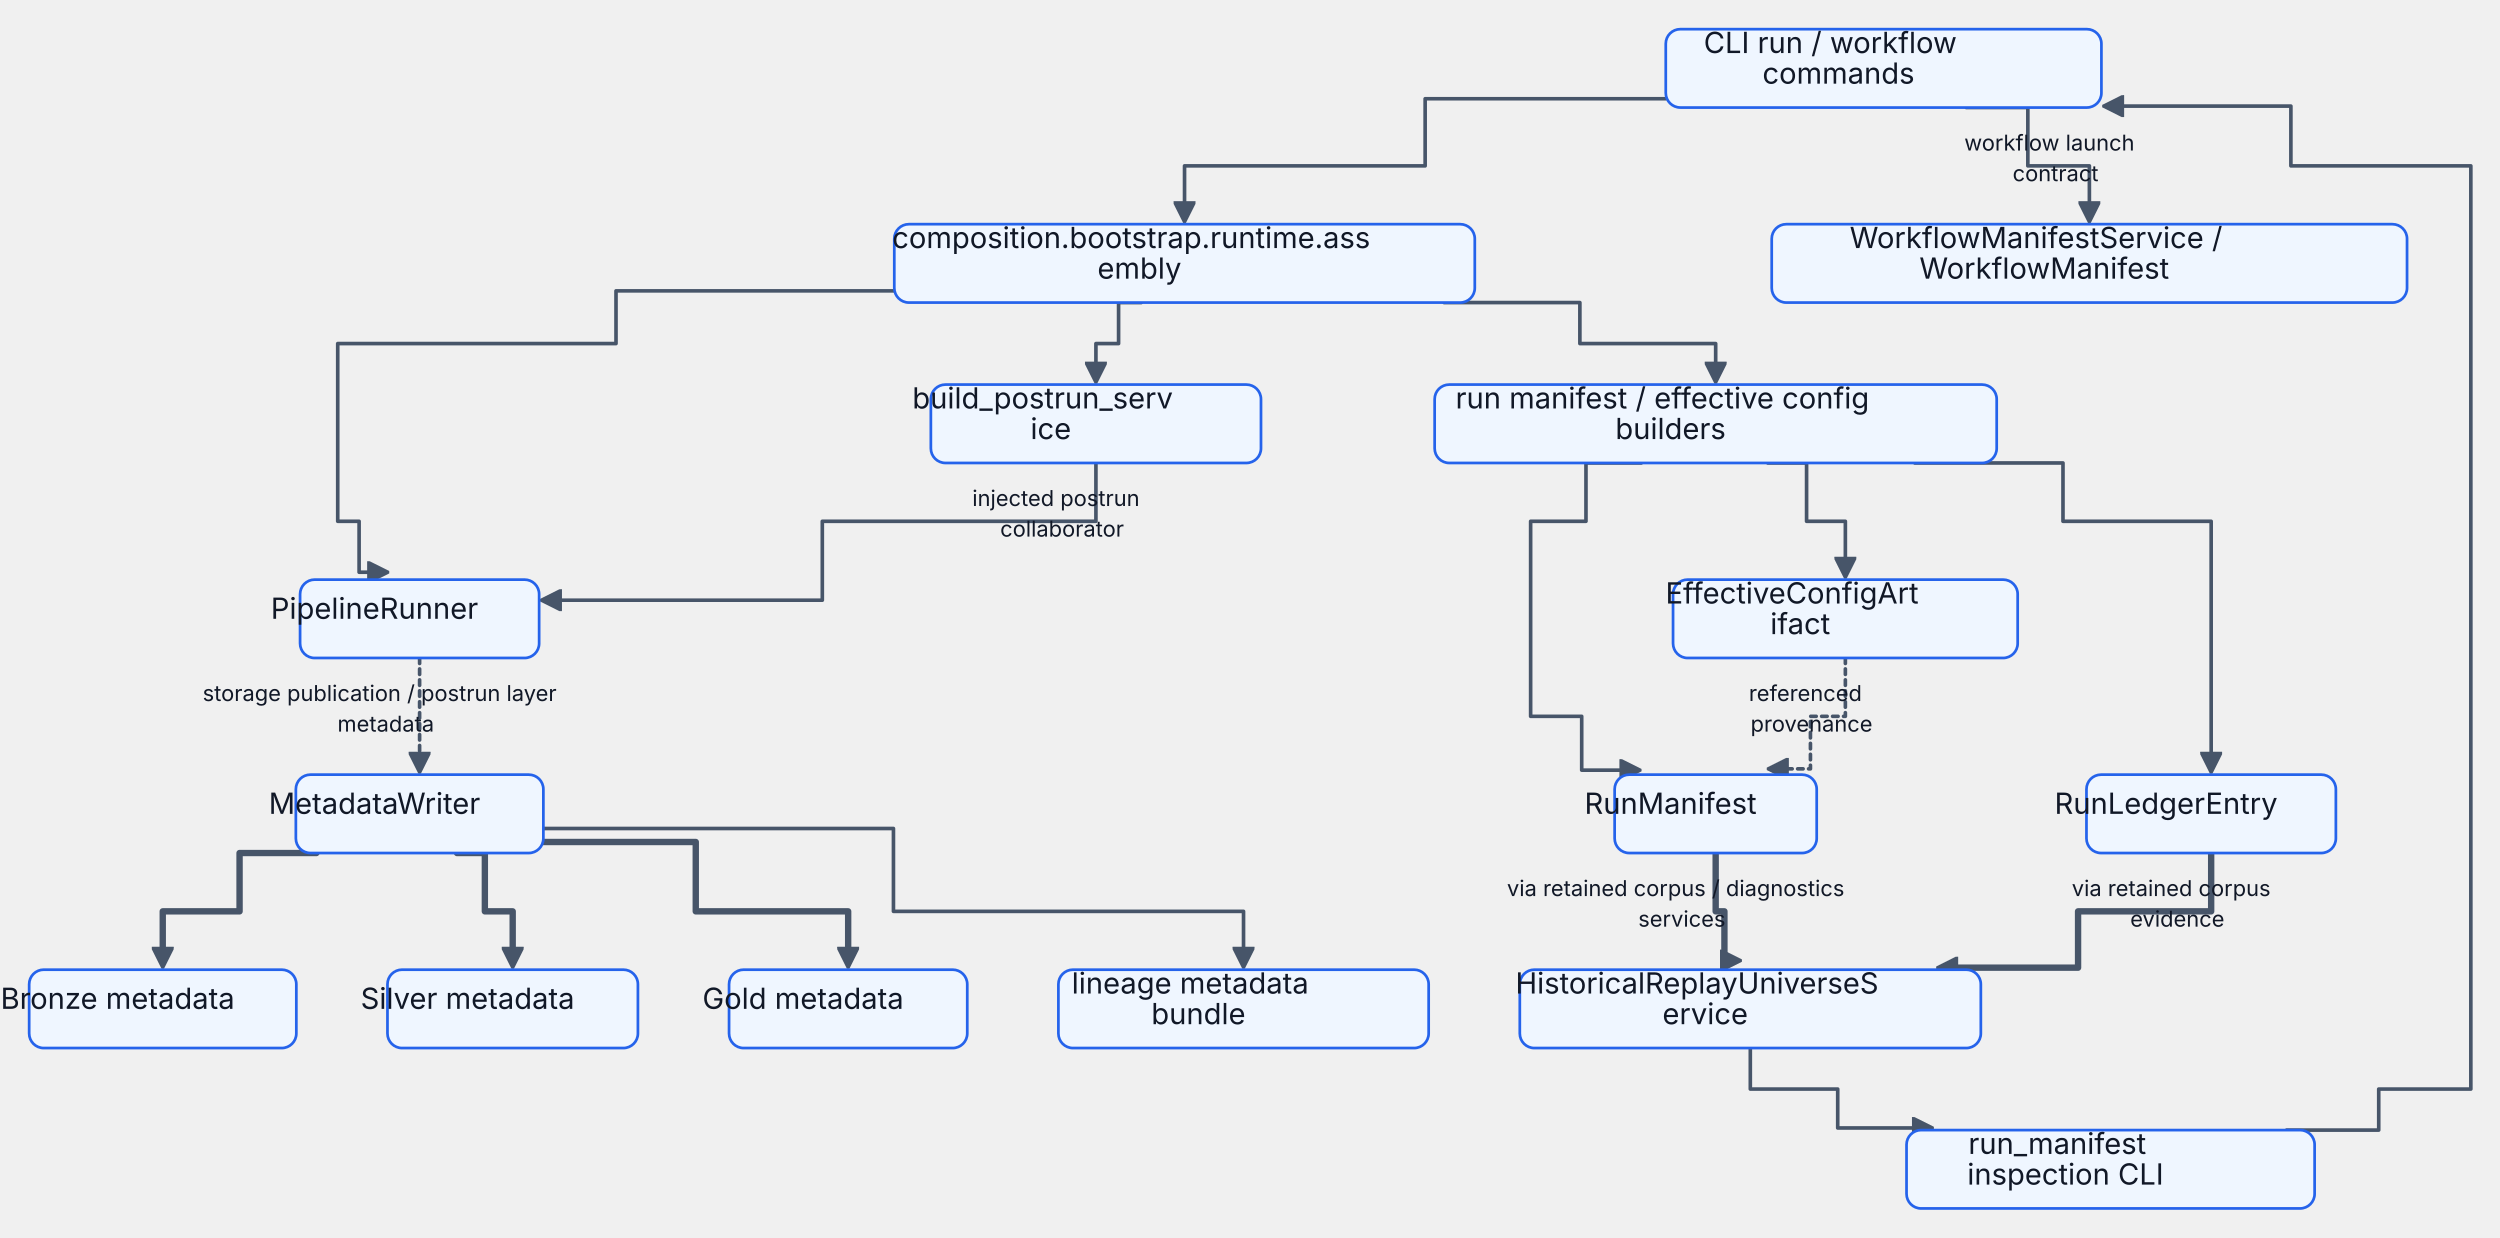
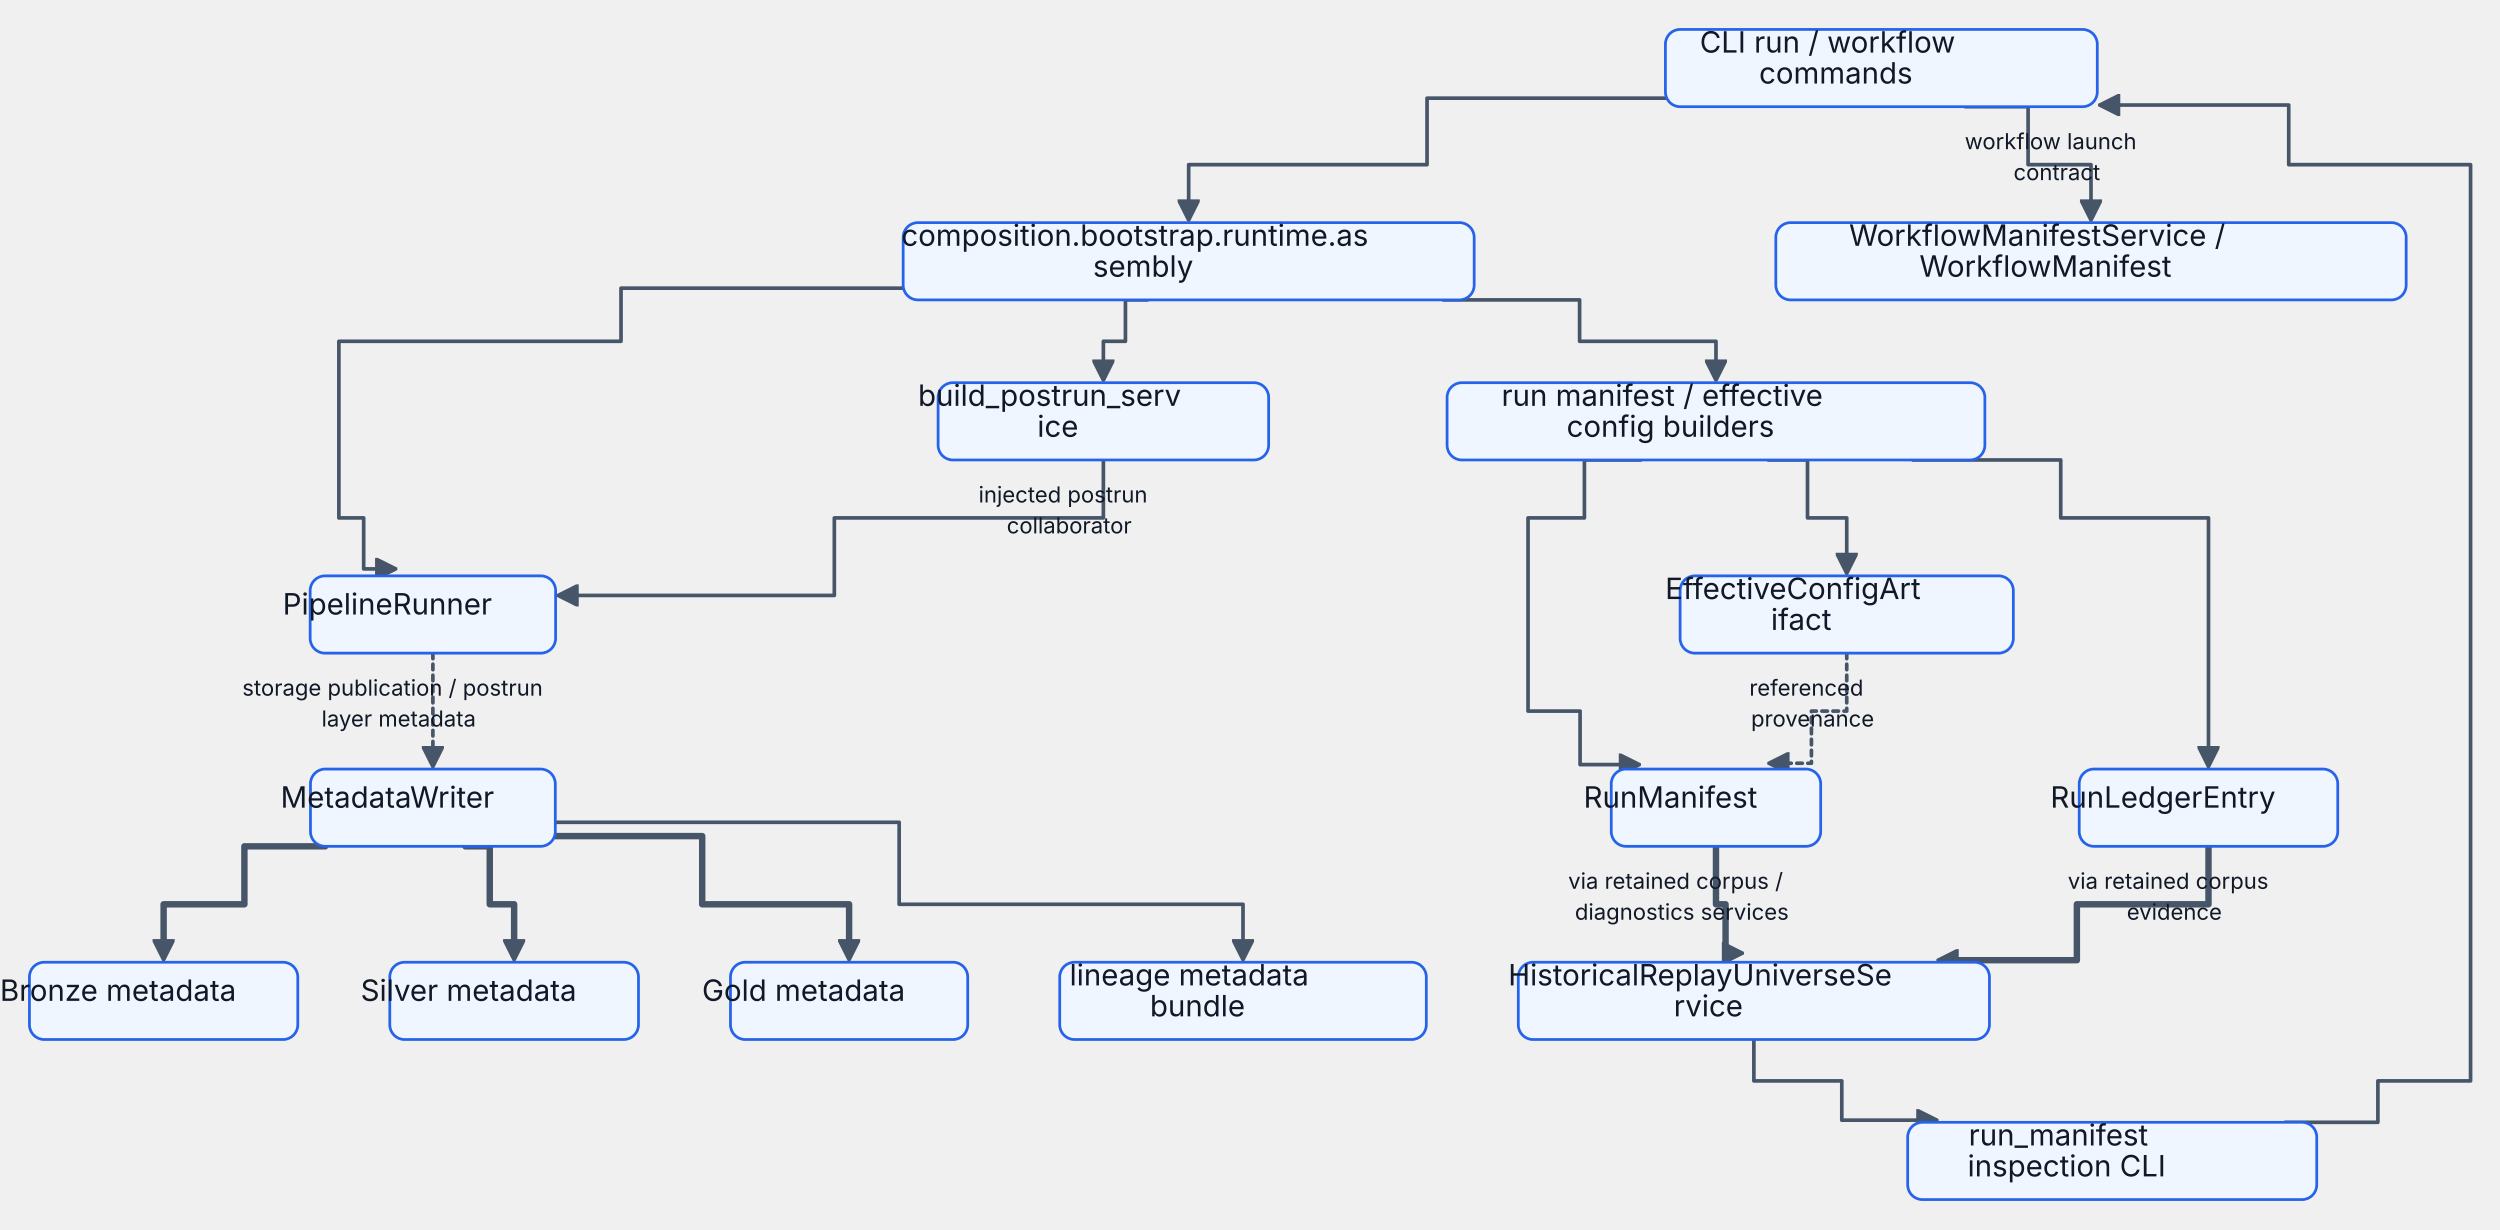
- <svg xmlns="http://www.w3.org/2000/svg" id="my-svg" width="100%" aria-roledescription="flowchart-v2" style="max-width:1371.59px;background-color:white" viewBox="-16 -16 1371.586 679">
+ <svg xmlns="http://www.w3.org/2000/svg" id="my-svg" width="100%" aria-roledescription="flowchart-v2" style="max-width:1358.81px;background-color:white" viewBox="-16 -16 1358.813 668">
  <style>#my-svg{font-size:16px;fill:#212121;}#my-svg .error-icon{fill:#552222;}#my-svg .error-text{fill:#552222;stroke:#552222;}#my-svg .edge-thickness-normal{stroke-width:2px;}#my-svg .edge-thickness-thick{stroke-width:3.5px;}#my-svg .edge-pattern-solid{stroke-dasharray:0;}#my-svg .edge-pattern-dashed{stroke-dasharray:3;}#my-svg .edge-pattern-dotted{stroke-dasharray:2;}#my-svg .marker{fill:#475569;stroke:#475569;}#my-svg .marker.cross{stroke:#475569;}#my-svg svg{font-size:16px;}#my-svg .label{color:#212121;}#my-svg .cluster-label text{fill:#1e40af;}#my-svg .cluster-label span,#my-svg p{color:#1e40af;}#my-svg .label text,#my-svg span,#my-svg p{fill:#212121;color:#212121;}#my-svg .node rect,#my-svg .node circle,#my-svg .node ellipse,#my-svg .node polygon,#my-svg .node path{fill:#eff6ff;stroke:#2563eb;stroke-width:1px;}#my-svg .flowchart-label text{text-anchor:middle;}#my-svg .node .label{text-align:center;}#my-svg .node.clickable{cursor:pointer;}#my-svg .arrowheadPath{fill:#333333;}#my-svg .edgePath .path{stroke:#475569;stroke-width:2.0px;}#my-svg .flowchart-link{stroke:#475569;fill:none;}#my-svg .edgeLabel{background-color:#ffffff;text-align:center;}#my-svg .edgeLabel rect{opacity:0.5;background-color:#ffffff;fill:#ffffff;}#my-svg .labelBkg{background-color:rgba(255, 255, 255, 0.5);}#my-svg .cluster rect{fill:#f8fafc;stroke:#94a3b8;stroke-width:1px;}#my-svg .cluster text{fill:#1e40af;}#my-svg .cluster span,#my-svg p{color:#1e40af;}#my-svg div.mermaidTooltip{position:absolute;text-align:center;max-width:200px;padding:2px;font-size:12px;background:#f0fdf4;border:1px solid #707070;border-radius:2px;pointer-events:none;z-index:100;}#my-svg .flowchartTitleText{text-anchor:middle;font-size:18px;fill:#212121;}#my-svg :root{--mermaid-font-family:"trebuchet ms",verdana,arial,sans-serif;}/*
 * Пользовательские стили диаграмм BioETL (структурированная копия)
 * Источник: custom.css
 * Цель: сгруппировать правила по типам элементов и документировать назначение каждого CSS-параметра.
 */

/* =========================================================
 * 1) Глобальная типографика и базовое поведение текста
 * ========================================================= */
svg {
    /* Задаёт основной стек шрифтов для всего текста в SVG. */
    font-family: Inter, -apple-system, BlinkMacSystemFont, 'Segoe UI', Roboto,
    Oxygen, Ubuntu, sans-serif;
}



/* =========================================================
 * 2) Общая геометрия узлов (для нескольких типов диаграмм)
 * ========================================================= */
.node rect,
.node circle,
.node ellipse,
.node polygon,
.node path {
    /* Единая толщина контура для фигур узлов. */
    stroke-width: 1.5px !important;
    /* Скругляет углы по горизонтали для более мягкого вида. */
    rx: 8;
    /* Скругляет углы по вертикали в паре с rx. */
    ry: 8;
    /* Добавляет лёгкую тень и отделяет узлы от фона. */
    filter:  none; /*  drop-shadow(0px 1px 2px rgba(0, 0, 0, 0.05));*/
}

/* =========================================================
 * 3) Контейнеры subgraph / cluster
 * ========================================================= */
.cluster rect,
.cluster path {
    /* Увеличивает радиус углов у контейнеров-групп. */
    rx: 10;
    /* Поддерживает симметрию скругления по вертикали. */
    ry: 10;
    /* Нейтральная заливка контейнера для снижения визуального шума. */
    fill: #f8fafc;
    /* Приглушённая обводка, чтобы границы были заметны, но не доминировали. */
    stroke: #94a3b8;
    /* Толщина границы контейнера в тон большинству узлов. */
    stroke-width: 1.5px;
    /* Убирает пунктир у рамок контейнеров. */
    stroke-dasharray: none;
    /* Делает фон контейнера полностью непрозрачным. */
    fill-opacity: 1;
    /* Отключает тень контейнера, чтобы акцент оставался на узлах. */
    filter: none;
}

.cluster text {
    /* Нормальный вес шрифта для заголовков групп. */
    font-weight: 400;
    /* Увеличенный размер заголовка относительно текста узлов. */
    font-size: 16px;
}

/* =========================================================
 * 4) Стили линий связей (edges/links)
 * ========================================================= */
.edgePath .path {
    /* Делает основные ребра более заметными в плотных графах. */
    stroke-width: 2.5px;
    /* Скругляет соединения сегментов линий. */
    stroke-linejoin: round;
    /* Скругляет окончания линий. */
    stroke-linecap: round;
}

.edgePath path,
.flowchart-link,
.relation,
.messageLine0,
.messageLine1,
.transition path {
    /* Унифицированные скруглённые соединения для всех типов линий. */
    stroke-linejoin: round;
    /* Унифицированные скруглённые окончания для всех типов линий. */
    stroke-linecap: round;
}

.transition path {
    /* Выравнивает толщину переходов state diagram с основными ребрами. */
    stroke-width: 2.5px;
}

/* =========================================================
 * 5) Подписи ребер и fallback-текст
 * ========================================================= */
.edgeLabel {
    /* Компактный размер шрифта для подписей на связях. */
    font-size: 12px;
    /* Плотная межстрочность для экономии места. */
    line-height: 1.1;
    /* Базовый непрозрачный фон под подписью. */
    background-color: #ffffff;
    /* Небольшие внутренние отступы вокруг текста. */
    padding: 1px 3px;
    /* Мягкое скругление фона подписи. */
    border-radius: 2px;
}

.edgeLabel span,
.edgeLabel p,
text.fo-fallback {
    /* Принудительный тёмный fill для контраста в SVG-рендерах. */
    fill: #111827 !important;
    /* Принудительный тёмный цвет для HTML-подписей. */
    color: #111827 !important;
    /* Полная непрозрачность текста. */
    opacity: 1 !important;
    /* Компактная межстрочность для многострочных подписей. */
    line-height: 1.1;
    /* Убирает стандартные внешние отступы HTML-параграфов. */
    margin: 0;
    /* Убирает стандартные внутренние отступы HTML-параграфов. */
    padding: 0;
}

.edgeLabel .labelBkg,
.labelBkg {
    /* Жёстко задаёт белый фон под текстом подписей. */
    background-color: #ffffff !important;
    /* Делает фон полностью непрозрачным во всех просмотрщиках. */
    opacity: 1 !important;
}

.edgeLabel rect {
    /* Переопределяет полупрозрачный фон по умолчанию у Mermaid. */
    opacity: 1 !important;
    /* Жёстко фиксирует белую заливку прямоугольника под подписью. */
    fill: #ffffff !important;
}

/* =========================================================
 * 6) Элементы sequence diagram
 * ========================================================= */
.actor {
    /* Толщина границы actor-блоков. */
    stroke-width: 1.5px;
    /* Скругление углов actor-блоков по горизонтали. */
    rx: 4;
    /* Скругление углов actor-блоков по вертикали. */
    ry: 4;
}

.messageLine0,
.messageLine1 {
    /* Толщина линий сообщений в sequence diagram. */
    stroke-width: 1.6px;
}

.messageText {
    /* Базовый размер текста сообщений. */
    font-size: 13px;
}

.activation0 {
    /* Более тонкая линия activation bar, чтобы не перегружать схему. */
    stroke-width: 1px;
}

.note {
    /* Скругление углов заметки по горизонтали. */
    rx: 4;
    /* Скругление углов заметки по вертикали. */
    ry: 4;
    /* Тонкая граница для вторичных блоков. */
    stroke-width: 1px;
    /* Лёгкая тень для визуального отделения заметок. */
    filter: drop-shadow(1px 1px 2px rgba(0, 0, 0, 0.06));
}

/* =========================================================
 * 7) Базовые элементы class diagram
 * ========================================================= */
g.classGroup rect {
    /* Скругление углов class box по горизонтали. */
    rx: 10;
    /* Скругление углов class box по вертикали. */
    ry: 10;
    /* Толщина границы class box. */
    stroke-width: 1.5px;
    /* Мягкая тень у class box без агрессивного контраста. */
    filter: drop-shadow(1px 1px 2px rgba(0, 0, 0, 0.06));
}

g.classGroup text {
    /* Базовый размер текста внутри class diagram. */
    font-size: 14px;
    padding: 10px 10px;
}

g.classGroup line {
    /* Толщина внутренних разделителей класса. */
    stroke-width: 1px;
}

.relation {
    /* Толщина связей между классами на уровне основных ребер. */
    stroke-width: 2.5px;
}

/* =========================================================
 * 8) Типографика HTML-лейблов class diagram
 * ========================================================= */
g.label-group .nodeLabel {
    /* Увеличенный размер названия класса для иерархии. */
    font-size: 16px !important;
    /* Полужирный акцент на имени класса. */
    font-weight: 200 !important;
    /* Лёгкое межбуквенное расстояние для читаемости заголовка. */
    letter-spacing: 0.01em;
}

g.annotation-group .nodeLabel {
    /* Уменьшенный размер для стереотипов/аннотаций. */
    font-size: 11px !important;
    /* Курсив для визуального отделения аннотаций. */
    font-style: italic !important;
    /* Небольшое ослабление контраста вторичного текста. */
    opacity: 0.8;
}

g.members-group .nodeLabel,
g.methods-group .nodeLabel {
    /* Компактный размер для атрибутов и методов. */
    font-size: 12px !important;
    /* Нормальный вес шрифта для плотного структурного текста. */
    font-weight: 400 !important;
}

/* =========================================================
 * 9) Помощники размеров foreignObject (class/flowchart)
 * ========================================================= */
g.members-group foreignObject,
g.methods-group foreignObject {
    /* Минимальная высота областей members/methods. */
    min-height: 40px;
}

.node foreignObject &gt; div,
g.classGroup foreignObject &gt; div {
    /* Стабилизирует вычисление размеров с учётом отступов/границ. */
    box-sizing: border-box;
}

.node.size-sm foreignObject &gt; div {
    /* Минимальная высота для малого размерного уровня узла. */
    min-height: 80px;
    /* Минимальная ширина для малого размерного уровня узла. */
    min-width: 180px;
}

.node.size-md foreignObject &gt; div {
    /* Минимальная высота для среднего размерного уровня узла. */
    min-height: 140px;
    /* Минимальная ширина для среднего размерного уровня узла. */
    min-width: 260px;
}

.node.size-lg foreignObject &gt; div {
    /* Минимальная высота для большого размерного уровня узла. */
    min-height: 200px;
    /* Минимальная ширина для большого размерного уровня узла. */
    min-width: 340px;
}

/* =========================================================
 * 10) Элементы state diagram
 * ========================================================= */
g.stateGroup rect {
    /* Скругление углов контейнеров состояний по горизонтали. */
    rx: 8;
    /* Скругление углов контейнеров состояний по вертикали. */
    ry: 8;
}

.statediagram-state rect {
    /* Скругление углов узлов состояния по горизонтали. */
    rx: 8;
    /* Скругление углов узлов состояния по вертикали. */
    ry: 8;
    /* Толщина границы узла состояния. */
    stroke-width: 1.5px;
    /* Лёгкая тень для визуального отделения state box. */
    filter: drop-shadow(1px 2px 3px rgba(0, 0, 0, 0.08));
}

/* =========================================================
 * 11) Элементы ER diagram
 * ========================================================= */
.er.entityBox {
    /* Толщина границы сущности ER-диаграммы. */
    stroke-width: 1.5px;
    /* Скругление углов сущности по горизонтали. */
    rx: 4;
    /* Скругление углов сущности по вертикали. */
    ry: 4;
    /* Лёгкая тень для отделения блоков сущностей. */
    filter: drop-shadow(1px 2px 3px rgba(0, 0, 0, 0.08));
}

/* =========================================================
 * 12) Узлы mindmap
 * ========================================================= */
.mindmap-node rect,
.mindmap-node circle {
    /* Толщина контура узлов mindmap. */
    stroke-width: 1.5px;
    /* Чуть более выраженная тень для плотных радиальных веток. */
    filter: drop-shadow(1px 2px 2px rgba(0, 0, 0, 0.1));
}

/* =========================================================
 * 13) Маркеры стрелок
 * ========================================================= */
marker path {
    /* Единый нейтральный цвет наконечников стрелок. */
    fill: #475569;
}

/* =========================================================
 * 14) Цветовая карта архитектурных слоёв (fallback-селекторы)
 * ========================================================= */
[id*="Domain"] &gt; rect,
[id*="Domain"] &gt; path {
    /* Цвет фона для доменного слоя. */
    fill: #f5f3ff !important;
    /* Цвет границы для доменного слоя. */
    stroke: #7c3aed !important;
}

.cluster[id*="Domain"] &gt; rect,
.cluster[id*="Domain"] &gt; path {
    fill: #ffffff !important;
}

[id*="Application"] &gt; rect,
[id*="Application"] &gt; path {
    /* Цвет фона для application-слоя. */
    fill: #f0fdf4 !important;
    /* Цвет границы для application-слоя. */
    stroke: #16a34a !important;
}

.cluster[id*="Application"] &gt; rect,
.cluster[id*="Application"] &gt; path {
    fill: #ffffff !important;
}

[id*="Infrastructure"] &gt; rect,
[id*="Infrastructure"] &gt; path {
    /* Цвет фона для infrastructure-слоя. */
    fill: #fff1f2 !important;
    /* Цвет границы для infrastructure-слоя. */
    stroke: #dc2626 !important;
}

.cluster[id*="Infrastructure"] &gt; rect,
.cluster[id*="Infrastructure"] &gt; path {
    fill: #ffffff !important;
}

[id*="Composition"] &gt; rect,
[id*="Composition"] &gt; path {
    /* Цвет фона для composition-слоя. */
    fill: #fff7ed !important;
    /* Цвет границы для composition-слоя. */
    stroke: #f59e0b !important;
}

.cluster[id*="Composition"] &gt; rect,
.cluster[id*="Composition"] &gt; path {
    fill: #ffffff !important;
}

[id*="Interfaces"] &gt; rect,
[id*="Interfaces"] &gt; path {
    /* Цвет фона для слоя интерфейсов. */
    fill: #eff6ff !important;
    /* Цвет границы для слоя интерфейсов. */
    stroke: #2563eb !important;
}

.cluster[id*="Interfaces"] &gt; rect,
.cluster[id*="Interfaces"] &gt; path {
    fill: #ffffff !important;
}

[id*="External"] &gt; rect,
[id*="External"] &gt; path {
    /* Цвет фона для внешних систем. */
    fill: #f1f5f9 !important;
    /* Цвет границы для внешних систем. */
    stroke: #64748b !important;
}

.cluster[id*="External"] &gt; rect,
.cluster[id*="External"] &gt; path {
    fill: #ffffff !important;
}

/* Белая подложка под подписи всех архитектурных/medallion слоёв */
g.cluster[id*="Domain"] .cluster-label foreignObject &gt; div,
g.cluster[id*="Application"] .cluster-label foreignObject &gt; div,
g.cluster[id*="Infrastructure"] .cluster-label foreignObject &gt; div,
g.cluster[id*="Composition"] .cluster-label foreignObject &gt; div,
g.cluster[id*="Interfaces"] .cluster-label foreignObject &gt; div,
g.cluster[id*="External"] .cluster-label foreignObject &gt; div,
g.cluster[id*="Bronze"] .cluster-label foreignObject &gt; div,
g.cluster[id*="Silver"] .cluster-label foreignObject &gt; div,
g.cluster[id*="Gold"] .cluster-label foreignObject &gt; div,
g.cluster[id*="Quarantine"] .cluster-label foreignObject &gt; div {
    background: #ffffff !important;
    padding: 0 6px !important;
    border-radius: 4px;
}

/* Fallback для рендеров без foreignObject: не рисуем толстую обводку */
g.cluster[id*="Domain"] .cluster-label text.fo-fallback,
g.cluster[id*="Application"] .cluster-label text.fo-fallback,
g.cluster[id*="Infrastructure"] .cluster-label text.fo-fallback,
g.cluster[id*="Composition"] .cluster-label text.fo-fallback,
g.cluster[id*="Interfaces"] .cluster-label text.fo-fallback,
g.cluster[id*="External"] .cluster-label text.fo-fallback,
g.cluster[id*="Bronze"] .cluster-label text.fo-fallback,
g.cluster[id*="Silver"] .cluster-label text.fo-fallback,
g.cluster[id*="Gold"] .cluster-label text.fo-fallback,
g.cluster[id*="Quarantine"] .cluster-label text.fo-fallback {
    fill: #111827 !important;
    stroke: none !important;
}

/* =========================================================
 * 15) Цветовая карта слоёв Medallion
 * ========================================================= */
[id*="Bronze"] &gt; rect,
[id*="Bronze"] &gt; path {
    /* Цвет фона Bronze-слоя. */
    fill: #fff7ed !important;
    /* Цвет границы Bronze-слоя. */
    stroke: #f59e0b !important;
}

[id*="Silver"] &gt; rect,
[id*="Silver"] &gt; path {
    /* Цвет фона Silver-слоя. */
    fill: #f8fafc !important;
    /* Цвет границы Silver-слоя. */
    stroke: #475569 !important;
}

[id*="Gold"] &gt; rect,
[id*="Gold"] &gt; path {
    /* Цвет фона Gold-слоя. */
    fill: #fefce8 !important;
    /* Цвет границы Gold-слоя. */
    stroke: #ca8a04 !important;
}

[id*="Quarantine"] &gt; rect,
[id*="Quarantine"] &gt; path {
    /* Цвет фона для карантинных/проблемных потоков данных. */
    fill: #ffe4e6 !important;
    /* Цвет границы для карантинных/проблемных потоков данных. */
    stroke: #e11d48 !important;
}
/* Нормализует вес текста в узлах и заголовках слоёв (без полужирного акцента). */
.node .label text,
.node .label tspan,
.node .label .nodeLabel,
text.fo-fallback {
    stroke: none !important;
    stroke-width: 0 !important;
    fill: #111827 !important;
    font-weight: 400 !important;
}
/* Single text layer (fallback-only) */
text.fo-fallback {
    display: inline !important;
}

foreignObject {
    display: none !important;
}/* bioetl-inject */#my-svg .edgeLabel rect{opacity:1!important;fill:#ffffff!important}#my-svg .labelBkg{background-color:#ffffff!important;opacity:1!important}#my-svg .edgeLabel .labelBkg{background-color:#ffffff!important;opacity:1!important}#my-svg .edgeLabel{font-size:12px;line-height:1.1;padding:1px 3px}#my-svg .edgeLabel span{color:#111827!important;fill:#111827!important;opacity:1!important;line-height:1.1;margin:0;padding:0}#my-svg .edgeLabel p{color:#111827!important;fill:#111827!important;opacity:1!important;line-height:1.1;margin:0;padding:0}#my-svg text.fo-fallback{color:#111827!important;fill:#111827!important;opacity:1!important}</style>
  <marker id="my-svg_flowchart-pointEnd" class="marker flowchart" markerHeight="12" markerUnits="userSpaceOnUse" markerWidth="12" orient="auto" refX="6" refY="5" viewBox="0 0 10 10">
    <path d="m0 0 10 5-10 5z" class="arrowMarkerPath" style="stroke-width:1;stroke-dasharray:1,0" />
  </marker>
  <marker id="my-svg_flowchart-pointStart" class="marker flowchart" markerHeight="12" markerUnits="userSpaceOnUse" markerWidth="12" orient="auto" refX="4.5" refY="5" viewBox="0 0 10 10">
    <path d="m0 5 10 5V0z" class="arrowMarkerPath" style="stroke-width:1;stroke-dasharray:1,0" />
  </marker>
  <marker id="my-svg_flowchart-circleEnd" class="marker flowchart" markerHeight="11" markerUnits="userSpaceOnUse" markerWidth="11" orient="auto" refX="11" refY="5" viewBox="0 0 10 10">
    <circle cx="5" cy="5" r="5" class="arrowMarkerPath" style="stroke-width:1;stroke-dasharray:1,0" />
  </marker>
  <marker id="my-svg_flowchart-circleStart" class="marker flowchart" markerHeight="11" markerUnits="userSpaceOnUse" markerWidth="11" orient="auto" refX="-1" refY="5" viewBox="0 0 10 10">
    <circle cx="5" cy="5" r="5" class="arrowMarkerPath" style="stroke-width:1;stroke-dasharray:1,0" />
  </marker>
  <marker id="my-svg_flowchart-crossEnd" class="marker cross flowchart" markerHeight="11" markerUnits="userSpaceOnUse" markerWidth="11" orient="auto" refX="12" refY="5.2" viewBox="0 0 11 11">
    <path d="m1 1 9 9m0-9-9 9" class="arrowMarkerPath" style="stroke-width:2;stroke-dasharray:1,0" />
  </marker>
  <marker id="my-svg_flowchart-crossStart" class="marker cross flowchart" markerHeight="11" markerUnits="userSpaceOnUse" markerWidth="11" orient="auto" refX="-1" refY="5.2" viewBox="0 0 11 11">
    <path d="m1 1 9 9m0-9-9 9" class="arrowMarkerPath" style="stroke-width:2;stroke-dasharray:1,0" />
  </marker>
  <g class="root">
    <g class="edgePaths">
-       <path id="L-cli-bootstrap-0" marker-end="url(#my-svg_flowchart-pointEnd)" d="M897.895 38.17H765.887V75H633.879v26.7h0" class="edge-thickness-normal edge-pattern-solid flowchart-link LS-cli LE-bootstrap" style="fill:none" />
-       <path id="L-bootstrap-runner-0" marker-end="url(#my-svg_flowchart-pointEnd)" d="M474.637 143.581H321.96V172.5H169.285v44h0V270h11.732v27.941h11.731" class="edge-thickness-normal edge-pattern-solid flowchart-link LS-bootstrap LE-runner" style="fill:none" />
-       <path id="L-bootstrap-write_artifacts-0" marker-end="url(#my-svg_flowchart-pointEnd)" d="M776.267 150h74.505v22.5h74.505v17.2h0" class="edge-thickness-normal edge-pattern-solid flowchart-link LS-bootstrap LE-write_artifacts" style="fill:none" />
-       <path id="L-bootstrap-bundle-0" marker-end="url(#my-svg_flowchart-pointEnd)" d="M610.12 150h-12.43v22.5h-12.432v17.2h0" class="edge-thickness-normal edge-pattern-solid flowchart-link LS-bootstrap LE-bundle" style="fill:none" />
-       <path id="L-bundle-runner-0" marker-end="url(#my-svg_flowchart-pointEnd)" d="M585.258 238v32H435.146v43.288H285.035" class="edge-thickness-normal edge-pattern-solid flowchart-link LS-bundle LE-runner" style="fill:none" />
-       <path id="L-write_artifacts-manifest-0" marker-end="url(#my-svg_flowchart-pointEnd)" d="M884.48 238h-30.361v32h-30.361v53.5h0V377h28.016v29.53h28.017" class="edge-thickness-normal edge-pattern-solid flowchart-link LS-write_artifacts LE-manifest" style="fill:none" />
-       <path id="L-write_artifacts-ledger-0" marker-end="url(#my-svg_flowchart-pointEnd)" d="M1034.523 238h81.299v32h81.3v53.5h0V377h0v26.7h0" class="edge-thickness-normal edge-pattern-solid flowchart-link LS-write_artifacts LE-ledger" style="fill:none" />
-       <path id="L-write_artifacts-effcfg-0" marker-end="url(#my-svg_flowchart-pointEnd)" d="M953.871 238h21.28v32h21.279v26.7h0" class="edge-thickness-normal edge-pattern-solid flowchart-link LS-write_artifacts LE-effcfg" style="fill:none" />
-       <path id="L-cli-wfmanifest-0" marker-end="url(#my-svg_flowchart-pointEnd)" d="M1062.774 43h33.766v32h33.765v26.7h0" class="edge-thickness-normal edge-pattern-solid flowchart-link LS-cli LE-wfmanifest" style="fill:none" />
-       <path id="L-runner-metadata-0" marker-end="url(#my-svg_flowchart-pointEnd)" d="M214.21 345v32h0v26.7h0" class="edge-thickness-normal edge-pattern-dotted flowchart-link LS-runner LE-metadata" style="fill:none;stroke-width:2px;stroke-dasharray:3" />
-       <path id="L-metadata-bronze-0" marker-end="url(#my-svg_flowchart-pointEnd)" d="M157.579 452h-42.145v32H73.289v26.7h0" class="edge-thickness-thick edge-pattern-solid flowchart-link LS-metadata LE-bronze" style="stroke-width:3.5px;fill:none" />
-       <path id="L-metadata-silver-0" marker-end="url(#my-svg_flowchart-pointEnd)" d="M234.735 452h15.273v32h15.273v26.7h0" class="edge-thickness-thick edge-pattern-solid flowchart-link LS-metadata LE-silver" style="stroke-width:3.5px;fill:none" />
-       <path id="L-metadata-gold-0" marker-end="url(#my-svg_flowchart-pointEnd)" d="M282.11 445.95h83.609V484h83.61v26.7h0" class="edge-thickness-thick edge-pattern-solid flowchart-link LS-metadata LE-gold" style="stroke-width:3.5px;fill:none" />
-       <path id="L-metadata-lineage-0" marker-end="url(#my-svg_flowchart-pointEnd)" d="M282.11 438.536h192.066V484h192.066v26.7h0" class="edge-thickness-normal edge-pattern-solid flowchart-link LS-metadata LE-lineage" style="fill:none" />
-       <path id="L-manifest-replay-0" marker-end="url(#my-svg_flowchart-pointEnd)" d="M925.277 452v32h4.797v27.006h4.796" class="edge-thickness-thick edge-pattern-solid flowchart-link LS-manifest LE-replay" style="stroke-width:3.5px;fill:none" />
-       <path id="L-ledger-replay-0" marker-end="url(#my-svg_flowchart-pointEnd)" d="M1197.121 452v32h-73.023v30.903h-73.023" class="edge-thickness-thick edge-pattern-solid flowchart-link LS-ledger LE-replay" style="stroke-width:3.5px;fill:none" />
-       <path id="L-effcfg-manifest-0" marker-end="url(#my-svg_flowchart-pointEnd)" d="M996.43 345v32h-19.161v28.815h-19.162" class="edge-thickness-normal edge-pattern-dotted flowchart-link LS-effcfg LE-manifest" style="fill:none;stroke-width:2px;stroke-dasharray:3" />
-       <path id="L-replay-inspect-0" marker-end="url(#my-svg_flowchart-pointEnd)" d="M944.281 559v22.5h47.95v21.348h47.95" class="edge-thickness-normal edge-pattern-solid flowchart-link LS-replay LE-inspect" style="fill:none" />
-       <path id="L-inspect-cli-0" marker-end="url(#my-svg_flowchart-pointEnd)" d="M1238.514 604h50.536v-22.5h50.536v-44h0V484h0v-53.5h0V377h0v-53.5h0V270h0v-53.5h0v-44h0v-44h0V75h-98.724V42.213h-98.723" class="edge-thickness-normal edge-pattern-solid flowchart-link LS-inspect LE-cli" style="fill:none" />
+       <path id="L-cli-bootstrap-0" marker-end="url(#my-svg_flowchart-pointEnd)" d="M889.191 37.367H759.633V73.5H630.074v26.2h0" class="edge-thickness-normal edge-pattern-solid flowchart-link LS-cli LE-bootstrap" style="fill:none" />
+       <path id="L-bootstrap-runner-0" marker-end="url(#my-svg_flowchart-pointEnd)" d="M474.895 140.615H321.54V169.5H168.188V213h0v52.5h13.48v27.702h13.481" class="edge-thickness-normal edge-pattern-solid flowchart-link LS-bootstrap LE-runner" style="fill:none" />
+       <path id="L-bootstrap-write_artifacts-0" marker-end="url(#my-svg_flowchart-pointEnd)" d="M768.434 147h74.12v22.5h74.122v17.2h0" class="edge-thickness-normal edge-pattern-solid flowchart-link LS-bootstrap LE-write_artifacts" style="fill:none" />
+       <path id="L-bootstrap-bundle-0" marker-end="url(#my-svg_flowchart-pointEnd)" d="M607.692 147h-11.99v22.5H583.71v17.2h0" class="edge-thickness-normal edge-pattern-solid flowchart-link LS-bootstrap LE-bundle" style="fill:none" />
+       <path id="L-bundle-runner-0" marker-end="url(#my-svg_flowchart-pointEnd)" d="M583.71 234v31.5H437.474v42.135H291.234" class="edge-thickness-normal edge-pattern-solid flowchart-link LS-bundle LE-runner" style="fill:none" />
+       <path id="L-write_artifacts-manifest-0" marker-end="url(#my-svg_flowchart-pointEnd)" d="M875.815 234h-30.646v31.5h-30.646V318h0v52.5h28.29v29.077H871.1" class="edge-thickness-normal edge-pattern-solid flowchart-link LS-write_artifacts LE-manifest" style="fill:none" />
+       <path id="L-write_artifacts-ledger-0" marker-end="url(#my-svg_flowchart-pointEnd)" d="M1023.754 234h80.308v31.5h80.31V318h0v52.5h0v26.2h0" class="edge-thickness-normal edge-pattern-solid flowchart-link LS-write_artifacts LE-ledger" style="fill:none" />
+       <path id="L-write_artifacts-effcfg-0" marker-end="url(#my-svg_flowchart-pointEnd)" d="M945.104 234h21.321v31.5h21.321v26.2h0" class="edge-thickness-normal edge-pattern-solid flowchart-link LS-write_artifacts LE-effcfg" style="fill:none" />
+       <path id="L-cli-wfmanifest-0" marker-end="url(#my-svg_flowchart-pointEnd)" d="M1052.138 42h34.185v31.5h34.185v26.2h0" class="edge-thickness-normal edge-pattern-solid flowchart-link LS-cli LE-wfmanifest" style="fill:none" />
+       <path id="L-runner-metadata-0" marker-end="url(#my-svg_flowchart-pointEnd)" d="M219.285 339v31.5h0v26.2h0" class="edge-thickness-normal edge-pattern-dotted flowchart-link LS-runner LE-metadata" style="fill:none;stroke-width:2px;stroke-dasharray:3" />
+       <path id="L-metadata-bronze-0" marker-end="url(#my-svg_flowchart-pointEnd)" d="M160.743 444h-43.907v31.5H72.93v26.2h0" class="edge-thickness-thick edge-pattern-solid flowchart-link LS-metadata LE-bronze" style="stroke-width:3.5px;fill:none" />
+       <path id="L-metadata-silver-0" marker-end="url(#my-svg_flowchart-pointEnd)" d="M236.95 444h13.247v31.5h13.248v26.2h0" class="edge-thickness-thick edge-pattern-solid flowchart-link LS-metadata LE-silver" style="stroke-width:3.5px;fill:none" />
+       <path id="L-metadata-gold-0" marker-end="url(#my-svg_flowchart-pointEnd)" d="M285.824 438.442h79.842V475.5h79.842v26.2h0" class="edge-thickness-thick edge-pattern-solid flowchart-link LS-metadata LE-gold" style="stroke-width:3.5px;fill:none" />
+       <path id="L-metadata-lineage-0" marker-end="url(#my-svg_flowchart-pointEnd)" d="M285.824 430.933h186.893V475.5h186.892v26.2h0" class="edge-thickness-normal edge-pattern-solid flowchart-link LS-metadata LE-lineage" style="fill:none" />
+       <path id="L-manifest-replay-0" marker-end="url(#my-svg_flowchart-pointEnd)" d="M916.676 444v31.5h5.211v26.566h5.212" class="edge-thickness-thick edge-pattern-solid flowchart-link LS-manifest LE-replay" style="stroke-width:3.5px;fill:none" />
+       <path id="L-ledger-replay-0" marker-end="url(#my-svg_flowchart-pointEnd)" d="M1184.371 444v31.5h-71.537v30.399h-71.537" class="edge-thickness-thick edge-pattern-solid flowchart-link LS-ledger LE-replay" style="stroke-width:3.5px;fill:none" />
+       <path id="L-effcfg-manifest-0" marker-end="url(#my-svg_flowchart-pointEnd)" d="M987.746 339v31.5h-19.19v28.35h-19.19" class="edge-thickness-normal edge-pattern-dotted flowchart-link LS-effcfg LE-manifest" style="fill:none;stroke-width:2px;stroke-dasharray:3" />
+       <path id="L-replay-inspect-0" marker-end="url(#my-svg_flowchart-pointEnd)" d="M937.273 549v22.5h47.786v21.345h47.785" class="edge-thickness-normal edge-pattern-solid flowchart-link LS-replay LE-inspect" style="fill:none" />
+       <path id="L-inspect-cli-0" marker-end="url(#my-svg_flowchart-pointEnd)" d="M1226.07 594h50.371v-22.5h50.371V528h0v-52.5h0V423h0v-52.5h0V318h0v-52.5h0V213h0v-43.5h0V126h0V73.5h-98.828V41.098h-98.828" class="edge-thickness-normal edge-pattern-solid flowchart-link LS-inspect LE-cli" style="fill:none" />
    </g>
    <g class="edgeLabels">
      <g class="edgeLabel">
        <g class="label">
-           <text xml:space="preserve" x="105.547" y="1.1" class="fo-fallback" text-anchor="middle" transform="translate(479.71 260.5)">
-             <tspan x="105.547">injected postrun</tspan>
-             <tspan x="105.547" dy="16.8">collaborator</tspan>
+           <text xml:space="preserve" x="100.508" y=".6" class="fo-fallback" text-anchor="middle" transform="translate(483.203 256.5)">
+             <tspan x="100.508">injected postrun</tspan>
+             <tspan x="100.508" dy="16.8">collaborator</tspan>
          </text>
        </g>
      </g>
      <g class="edgeLabel">
        <g class="label">
-           <text xml:space="preserve" x="91.656" y="1.1" class="fo-fallback" text-anchor="middle" transform="translate(1038.648 65.5)">
-             <tspan x="91.656">workflow launch</tspan>
-             <tspan x="91.656" dy="16.8">contract</tspan>
+           <text xml:space="preserve" x="87.594" y=".6" class="fo-fallback" text-anchor="middle" transform="translate(1032.914 64.5)">
+             <tspan x="87.594">workflow launch</tspan>
+             <tspan x="87.594" dy="16.8">contract</tspan>
          </text>
        </g>
      </g>
      <g class="edgeLabel">
        <g class="label">
-           <text xml:space="preserve" x="162.258" y="1.1" class="fo-fallback" text-anchor="middle" transform="translate(51.953 367.5)">
-             <tspan x="162.258">storage publication / postrun layer</tspan>
-             <tspan x="162.258" dy="16.8">metadata</tspan>
+           <text xml:space="preserve" x="155.648" y=".6" class="fo-fallback" text-anchor="middle" transform="translate(63.637 361.5)">
+             <tspan x="155.648">storage publication / postrun</tspan>
+             <tspan x="155.648" dy="16.8">layer metadata</tspan>
          </text>
        </g>
      </g>
      <g class="edgeLabel">
        <g class="label">
-           <text xml:space="preserve" x="148.383" y="1.1" class="fo-fallback" text-anchor="middle" transform="translate(776.895 474.5)">
-             <tspan x="148.383">via retained corpus / diagnostics</tspan>
-             <tspan x="148.383" dy="16.8">services</tspan>
+           <text xml:space="preserve" x="145.852" y=".6" class="fo-fallback" text-anchor="middle" transform="translate(770.824 466.5)">
+             <tspan x="145.852">via retained corpus /</tspan>
+             <tspan x="145.852" dy="16.8">diagnostics services</tspan>
          </text>
        </g>
      </g>
      <g class="edgeLabel">
        <g class="label">
-           <text xml:space="preserve" x="103.461" y="1.1" class="fo-fallback" text-anchor="middle" transform="translate(1093.66 474.5)">
-             <tspan x="103.461">via retained corpus</tspan>
-             <tspan x="103.461" dy="16.8">evidence</tspan>
+           <text xml:space="preserve" x="101.844" y=".6" class="fo-fallback" text-anchor="middle" transform="translate(1082.527 466.5)">
+             <tspan x="101.844">via retained corpus</tspan>
+             <tspan x="101.844" dy="16.8">evidence</tspan>
          </text>
        </g>
      </g>
      <g class="edgeLabel">
        <g class="label">
-           <text xml:space="preserve" x="83.242" y="1.1" class="fo-fallback" text-anchor="middle" transform="translate(913.188 367.5)">
-             <tspan x="83.242">referenced</tspan>
-             <tspan x="83.242" dy="16.8">provenance</tspan>
+           <text xml:space="preserve" x="82.281" y=".6" class="fo-fallback" text-anchor="middle" transform="translate(905.465 361.5)">
+             <tspan x="82.281">referenced</tspan>
+             <tspan x="82.281" dy="16.8">provenance</tspan>
          </text>
        </g>
      </g>
    </g>
    <g class="nodes">
-       <g id="flowchart-cli-0" class="node default iface flowchart-label" transform="translate(1017.402 21.5)">
-         <rect width="239.016" height="43" x="-119.508" y="-21.5" class="basic label-container" rx="0" ry="0" />
-         <g class="label" transform="translate(-107.508 -9.5)">
-           <rect />
-           <text xml:space="preserve" x="107.508" y="1.1" class="fo-fallback" text-anchor="middle">
-             <tspan x="107.508">CLI run / workflow</tspan>
-             <tspan x="107.508" dy="16.8">commands</tspan>
-           </text>
-         </g>
-       </g>
-       <g id="flowchart-bootstrap-1" class="node default comp flowchart-label" transform="translate(633.879 128.5)">
-         <rect width="318.484" height="43" x="-159.242" y="-21.5" class="basic label-container" rx="0" ry="0" />
-         <g class="label" transform="translate(-147.242 -9.5)">
-           <rect />
-           <text xml:space="preserve" x="147.242" y="1.1" class="fo-fallback" text-anchor="middle">
-             <tspan x="147.242">composition.bootstrap.runtime.ass</tspan>
-             <tspan x="147.242" dy="16.8">embly</tspan>
-           </text>
-         </g>
-       </g>
-       <g id="flowchart-runner-2" class="node default app flowchart-label" transform="translate(214.21 323.5)">
-         <rect width="131.156" height="43" x="-65.578" y="-21.5" class="basic label-container" rx="0" ry="0" />
-         <g class="label" transform="translate(-53.578 -9.5)">
-           <rect />
-           <text xml:space="preserve" x="53.578" y="9.5" class="fo-fallback" text-anchor="middle">
-             <tspan x="53.578">PipelineRunner</tspan>
-           </text>
-         </g>
-       </g>
-       <g id="flowchart-bundle-3" class="node default comp flowchart-label" transform="translate(585.258 216.5)">
-         <rect width="181.125" height="43" x="-90.563" y="-21.5" class="basic label-container" rx="0" ry="0" />
-         <g class="label" transform="translate(-78.563 -9.5)">
-           <rect />
-           <text xml:space="preserve" x="78.562" y="1.1" class="fo-fallback" text-anchor="middle">
-             <tspan x="78.562">build_postrun_serv</tspan>
-             <tspan x="78.562" dy="16.8">ice</tspan>
-           </text>
-         </g>
-       </g>
-       <g id="flowchart-write_artifacts-4" class="node default default flowchart-label" transform="translate(925.277 216.5)">
-         <rect width="308.359" height="43" x="-154.18" y="-21.5" class="basic label-container" rx="0" ry="0" />
-         <g class="label" transform="translate(-142.18 -9.5)">
-           <rect />
-           <text xml:space="preserve" x="142.18" y="1.1" class="fo-fallback" text-anchor="middle">
-             <tspan x="142.18">run manifest / effective config</tspan>
-             <tspan x="142.18" dy="16.8">builders</tspan>
-           </text>
-         </g>
-       </g>
-       <g id="flowchart-manifest-5" class="node default domain flowchart-label" transform="translate(925.277 430.5)">
-         <rect width="110.859" height="43" x="-55.43" y="-21.5" class="basic label-container" rx="0" ry="0" />
-         <g class="label" transform="translate(-43.43 -9.5)">
-           <rect />
-           <text xml:space="preserve" x="43.43" y="9.5" class="fo-fallback" text-anchor="middle">
-             <tspan x="43.43">RunManifest</tspan>
-           </text>
-         </g>
-       </g>
-       <g id="flowchart-ledger-6" class="node default domain flowchart-label" transform="translate(1197.121 430.5)">
-         <rect width="136.828" height="43" x="-68.414" y="-21.5" class="basic label-container" rx="0" ry="0" />
-         <g class="label" transform="translate(-56.414 -9.5)">
-           <rect />
-           <text xml:space="preserve" x="56.414" y="9.5" class="fo-fallback" text-anchor="middle">
-             <tspan x="56.414">RunLedgerEntry</tspan>
-           </text>
-         </g>
-       </g>
-       <g id="flowchart-effcfg-7" class="node default domain flowchart-label" transform="translate(996.43 323.5)">
-         <rect width="189.078" height="43" x="-94.539" y="-21.5" class="basic label-container" rx="0" ry="0" />
-         <g class="label" transform="translate(-82.54 -9.5)">
-           <rect />
-           <text xml:space="preserve" x="82.539" y="1.1" class="fo-fallback" text-anchor="middle">
-             <tspan x="82.539">EffectiveConfigArt</tspan>
-             <tspan x="82.539" dy="16.8">ifact</tspan>
-           </text>
-         </g>
-       </g>
-       <g id="flowchart-wfmanifest-8" class="node default domain flowchart-label" transform="translate(1130.305 128.5)">
-         <rect width="348.563" height="43" x="-174.281" y="-21.5" class="basic label-container" rx="0" ry="0" />
-         <g class="label" transform="translate(-162.281 -9.5)">
-           <rect />
-           <text xml:space="preserve" x="162.281" y="1.1" class="fo-fallback" text-anchor="middle">
-             <tspan x="162.281">WorkflowManifestService /</tspan>
-             <tspan x="162.281" dy="16.8">WorkflowManifest</tspan>
-           </text>
-         </g>
-       </g>
-       <g id="flowchart-metadata-9" class="node default infra flowchart-label" transform="translate(214.21 430.5)">
-         <rect width="135.797" height="43" x="-67.898" y="-21.5" class="basic label-container" rx="0" ry="0" />
-         <g class="label" transform="translate(-55.898 -9.5)">
-           <rect />
-           <text xml:space="preserve" x="55.898" y="9.5" class="fo-fallback" text-anchor="middle">
-             <tspan x="55.898">MetadataWriter</tspan>
-           </text>
-         </g>
-       </g>
-       <g id="flowchart-bronze-10" class="node default bronze flowchart-label" transform="translate(73.29 537.5)">
-         <rect width="146.578" height="43" x="-73.289" y="-21.5" class="basic label-container" rx="0" ry="0" />
-         <g class="label" transform="translate(-61.29 -9.5)">
-           <rect />
-           <text xml:space="preserve" x="61.289" y="9.5" class="fo-fallback" text-anchor="middle">
-             <tspan x="61.289">Bronze metadata</tspan>
-           </text>
-         </g>
-       </g>
-       <g id="flowchart-silver-11" class="node default silver flowchart-label" transform="translate(265.281 537.5)">
-         <rect width="137.406" height="43" x="-68.703" y="-21.5" class="basic label-container" rx="0" ry="0" />
-         <g class="label" transform="translate(-56.703 -9.5)">
-           <rect />
-           <text xml:space="preserve" x="56.703" y="9.5" class="fo-fallback" text-anchor="middle">
-             <tspan x="56.703">Silver metadata</tspan>
-           </text>
-         </g>
-       </g>
-       <g id="flowchart-gold-12" class="node default gold flowchart-label" transform="translate(449.328 537.5)">
-         <rect width="130.688" height="43" x="-65.344" y="-21.5" class="basic label-container" rx="0" ry="0" />
-         <g class="label" transform="translate(-53.344 -9.5)">
-           <rect />
-           <text xml:space="preserve" x="53.344" y="9.5" class="fo-fallback" text-anchor="middle">
-             <tspan x="53.344">Gold metadata</tspan>
-           </text>
-         </g>
-       </g>
-       <g id="flowchart-lineage-13" class="node default domain flowchart-label" transform="translate(666.242 537.5)">
-         <rect width="203.141" height="43" x="-101.57" y="-21.5" class="basic label-container" rx="0" ry="0" />
-         <g class="label" transform="translate(-89.57 -9.5)">
-           <rect />
-           <text xml:space="preserve" x="89.57" y="1.1" class="fo-fallback" text-anchor="middle">
-             <tspan x="89.57">lineage metadata</tspan>
-             <tspan x="89.57" dy="16.8">bundle</tspan>
-           </text>
-         </g>
-       </g>
-       <g id="flowchart-replay-14" class="node default app flowchart-label" transform="translate(944.281 537.5)">
-         <rect width="252.938" height="43" x="-126.469" y="-21.5" class="basic label-container" rx="0" ry="0" />
-         <g class="label" transform="translate(-114.469 -9.5)">
-           <rect />
-           <text xml:space="preserve" x="114.469" y="1.1" class="fo-fallback" text-anchor="middle">
-             <tspan x="114.469">HistoricalReplayUniverseS</tspan>
-             <tspan x="114.469" dy="16.8">ervice</tspan>
-           </text>
-         </g>
-       </g>
-       <g id="flowchart-inspect-15" class="node default iface flowchart-label" transform="translate(1141.934 625.5)">
-         <rect width="223.891" height="43" x="-111.945" y="-21.5" class="basic label-container" rx="0" ry="0" />
-         <g class="label" transform="translate(-99.945 -9.5)">
-           <rect />
-           <text xml:space="preserve" x="99.945" y="1.1" class="fo-fallback" text-anchor="middle">
-             <tspan x="99.945">run_manifest</tspan>
-             <tspan x="99.945" dy="16.8">inspection CLI</tspan>
+       <g id="flowchart-cli-0" class="node default iface flowchart-label" transform="translate(1006.559 21)">
+         <rect width="234.734" height="42" x="-117.367" y="-21" class="basic label-container" rx="0" ry="0" />
+         <g class="label" transform="translate(-105.367 -9)">
+           <rect />
+           <text xml:space="preserve" x="105.367" y=".6" class="fo-fallback" text-anchor="middle">
+             <tspan x="105.367">CLI run / workflow</tspan>
+             <tspan x="105.367" dy="16.8">commands</tspan>
+           </text>
+         </g>
+       </g>
+       <g id="flowchart-bootstrap-1" class="node default comp flowchart-label" transform="translate(630.074 126)">
+         <rect width="310.359" height="42" x="-155.18" y="-21" class="basic label-container" rx="0" ry="0" />
+         <g class="label" transform="translate(-143.18 -9)">
+           <rect />
+           <text xml:space="preserve" x="143.18" y=".6" class="fo-fallback" text-anchor="middle">
+             <tspan x="143.18">composition.bootstrap.runtime.as</tspan>
+             <tspan x="143.18" dy="16.8">sembly</tspan>
+           </text>
+         </g>
+       </g>
+       <g id="flowchart-runner-2" class="node default app flowchart-label" transform="translate(219.285 318)">
+         <rect width="133.406" height="42" x="-66.703" y="-21" class="basic label-container" rx="0" ry="0" />
+         <g class="label" transform="translate(-54.703 -9)">
+           <rect />
+           <text xml:space="preserve" x="54.703" y="9" class="fo-fallback" text-anchor="middle">
+             <tspan x="54.703">PipelineRunner</tspan>
+           </text>
+         </g>
+       </g>
+       <g id="flowchart-bundle-3" class="node default comp flowchart-label" transform="translate(583.71 213)">
+         <rect width="179.656" height="42" x="-89.828" y="-21" class="basic label-container" rx="0" ry="0" />
+         <g class="label" transform="translate(-77.828 -9)">
+           <rect />
+           <text xml:space="preserve" x="77.828" y=".6" class="fo-fallback" text-anchor="middle">
+             <tspan x="77.828">build_postrun_serv</tspan>
+             <tspan x="77.828" dy="16.8">ice</tspan>
+           </text>
+         </g>
+       </g>
+       <g id="flowchart-write_artifacts-4" class="node default default flowchart-label" transform="translate(916.676 213)">
+         <rect width="292.297" height="42" x="-146.148" y="-21" class="basic label-container" rx="0" ry="0" />
+         <g class="label" transform="translate(-134.148 -9)">
+           <rect />
+           <text xml:space="preserve" x="134.148" y=".6" class="fo-fallback" text-anchor="middle">
+             <tspan x="134.148">run manifest / effective</tspan>
+             <tspan x="134.148" dy="16.8">config builders</tspan>
+           </text>
+         </g>
+       </g>
+       <g id="flowchart-manifest-5" class="node default domain flowchart-label" transform="translate(916.676 423)">
+         <rect width="113.828" height="42" x="-56.914" y="-21" class="basic label-container" rx="0" ry="0" />
+         <g class="label" transform="translate(-44.914 -9)">
+           <rect />
+           <text xml:space="preserve" x="44.914" y="9" class="fo-fallback" text-anchor="middle">
+             <tspan x="44.914">RunManifest</tspan>
+           </text>
+         </g>
+       </g>
+       <g id="flowchart-ledger-6" class="node default domain flowchart-label" transform="translate(1184.371 423)">
+         <rect width="140.516" height="42" x="-70.258" y="-21" class="basic label-container" rx="0" ry="0" />
+         <g class="label" transform="translate(-58.258 -9)">
+           <rect />
+           <text xml:space="preserve" x="58.258" y="9" class="fo-fallback" text-anchor="middle">
+             <tspan x="58.258">RunLedgerEntry</tspan>
+           </text>
+         </g>
+       </g>
+       <g id="flowchart-effcfg-7" class="node default domain flowchart-label" transform="translate(987.746 318)">
+         <rect width="181.109" height="42" x="-90.555" y="-21" class="basic label-container" rx="0" ry="0" />
+         <g class="label" transform="translate(-78.555 -9)">
+           <rect />
+           <text xml:space="preserve" x="78.555" y=".6" class="fo-fallback" text-anchor="middle">
+             <tspan x="78.555">EffectiveConfigArt</tspan>
+             <tspan x="78.555" dy="16.8">ifact</tspan>
+           </text>
+         </g>
+       </g>
+       <g id="flowchart-wfmanifest-8" class="node default domain flowchart-label" transform="translate(1120.508 126)">
+         <rect width="342.609" height="42" x="-171.305" y="-21" class="basic label-container" rx="0" ry="0" />
+         <g class="label" transform="translate(-159.305 -9)">
+           <rect />
+           <text xml:space="preserve" x="159.305" y=".6" class="fo-fallback" text-anchor="middle">
+             <tspan x="159.305">WorkflowManifestService /</tspan>
+             <tspan x="159.305" dy="16.8">WorkflowManifest</tspan>
+           </text>
+         </g>
+       </g>
+       <g id="flowchart-metadata-9" class="node default infra flowchart-label" transform="translate(219.285 423)">
+         <rect width="133.078" height="42" x="-66.539" y="-21" class="basic label-container" rx="0" ry="0" />
+         <g class="label" transform="translate(-54.54 -9)">
+           <rect />
+           <text xml:space="preserve" x="54.539" y="9" class="fo-fallback" text-anchor="middle">
+             <tspan x="54.539">MetadataWriter</tspan>
+           </text>
+         </g>
+       </g>
+       <g id="flowchart-bronze-10" class="node default bronze flowchart-label" transform="translate(72.93 528)">
+         <rect width="145.859" height="42" x="-72.93" y="-21" class="basic label-container" rx="0" ry="0" />
+         <g class="label" transform="translate(-60.93 -9)">
+           <rect />
+           <text xml:space="preserve" x="60.93" y="9" class="fo-fallback" text-anchor="middle">
+             <tspan x="60.93">Bronze metadata</tspan>
+           </text>
+         </g>
+       </g>
+       <g id="flowchart-silver-11" class="node default silver flowchart-label" transform="translate(263.445 528)">
+         <rect width="135.172" height="42" x="-67.586" y="-21" class="basic label-container" rx="0" ry="0" />
+         <g class="label" transform="translate(-55.586 -9)">
+           <rect />
+           <text xml:space="preserve" x="55.586" y="9" class="fo-fallback" text-anchor="middle">
+             <tspan x="55.586">Silver metadata</tspan>
+           </text>
+         </g>
+       </g>
+       <g id="flowchart-gold-12" class="node default gold flowchart-label" transform="translate(445.508 528)">
+         <rect width="128.953" height="42" x="-64.477" y="-21" class="basic label-container" rx="0" ry="0" />
+         <g class="label" transform="translate(-52.477 -9)">
+           <rect />
+           <text xml:space="preserve" x="52.477" y="9" class="fo-fallback" text-anchor="middle">
+             <tspan x="52.477">Gold metadata</tspan>
+           </text>
+         </g>
+       </g>
+       <g id="flowchart-lineage-13" class="node default domain flowchart-label" transform="translate(659.61 528)">
+         <rect width="199.25" height="42" x="-99.625" y="-21" class="basic label-container" rx="0" ry="0" />
+         <g class="label" transform="translate(-87.625 -9)">
+           <rect />
+           <text xml:space="preserve" x="87.625" y=".6" class="fo-fallback" text-anchor="middle">
+             <tspan x="87.625">lineage metadata</tspan>
+             <tspan x="87.625" dy="16.8">bundle</tspan>
+           </text>
+         </g>
+       </g>
+       <g id="flowchart-replay-14" class="node default app flowchart-label" transform="translate(937.273 528)">
+         <rect width="256.078" height="42" x="-128.039" y="-21" class="basic label-container" rx="0" ry="0" />
+         <g class="label" transform="translate(-116.04 -9)">
+           <rect />
+           <text xml:space="preserve" x="116.039" y=".6" class="fo-fallback" text-anchor="middle">
+             <tspan x="116.039">HistoricalReplayUniverseSe</tspan>
+             <tspan x="116.039" dy="16.8">rvice</tspan>
+           </text>
+         </g>
+       </g>
+       <g id="flowchart-inspect-15" class="node default iface flowchart-label" transform="translate(1132.043 615)">
+         <rect width="222.328" height="42" x="-111.164" y="-21" class="basic label-container" rx="0" ry="0" />
+         <g class="label" transform="translate(-99.164 -9)">
+           <rect />
+           <text xml:space="preserve" x="99.164" y=".6" class="fo-fallback" text-anchor="middle">
+             <tspan x="99.164">run_manifest</tspan>
+             <tspan x="99.164" dy="16.8">inspection CLI</tspan>
          </text>
        </g>
      </g>
    </g>
  </g>
</svg>
